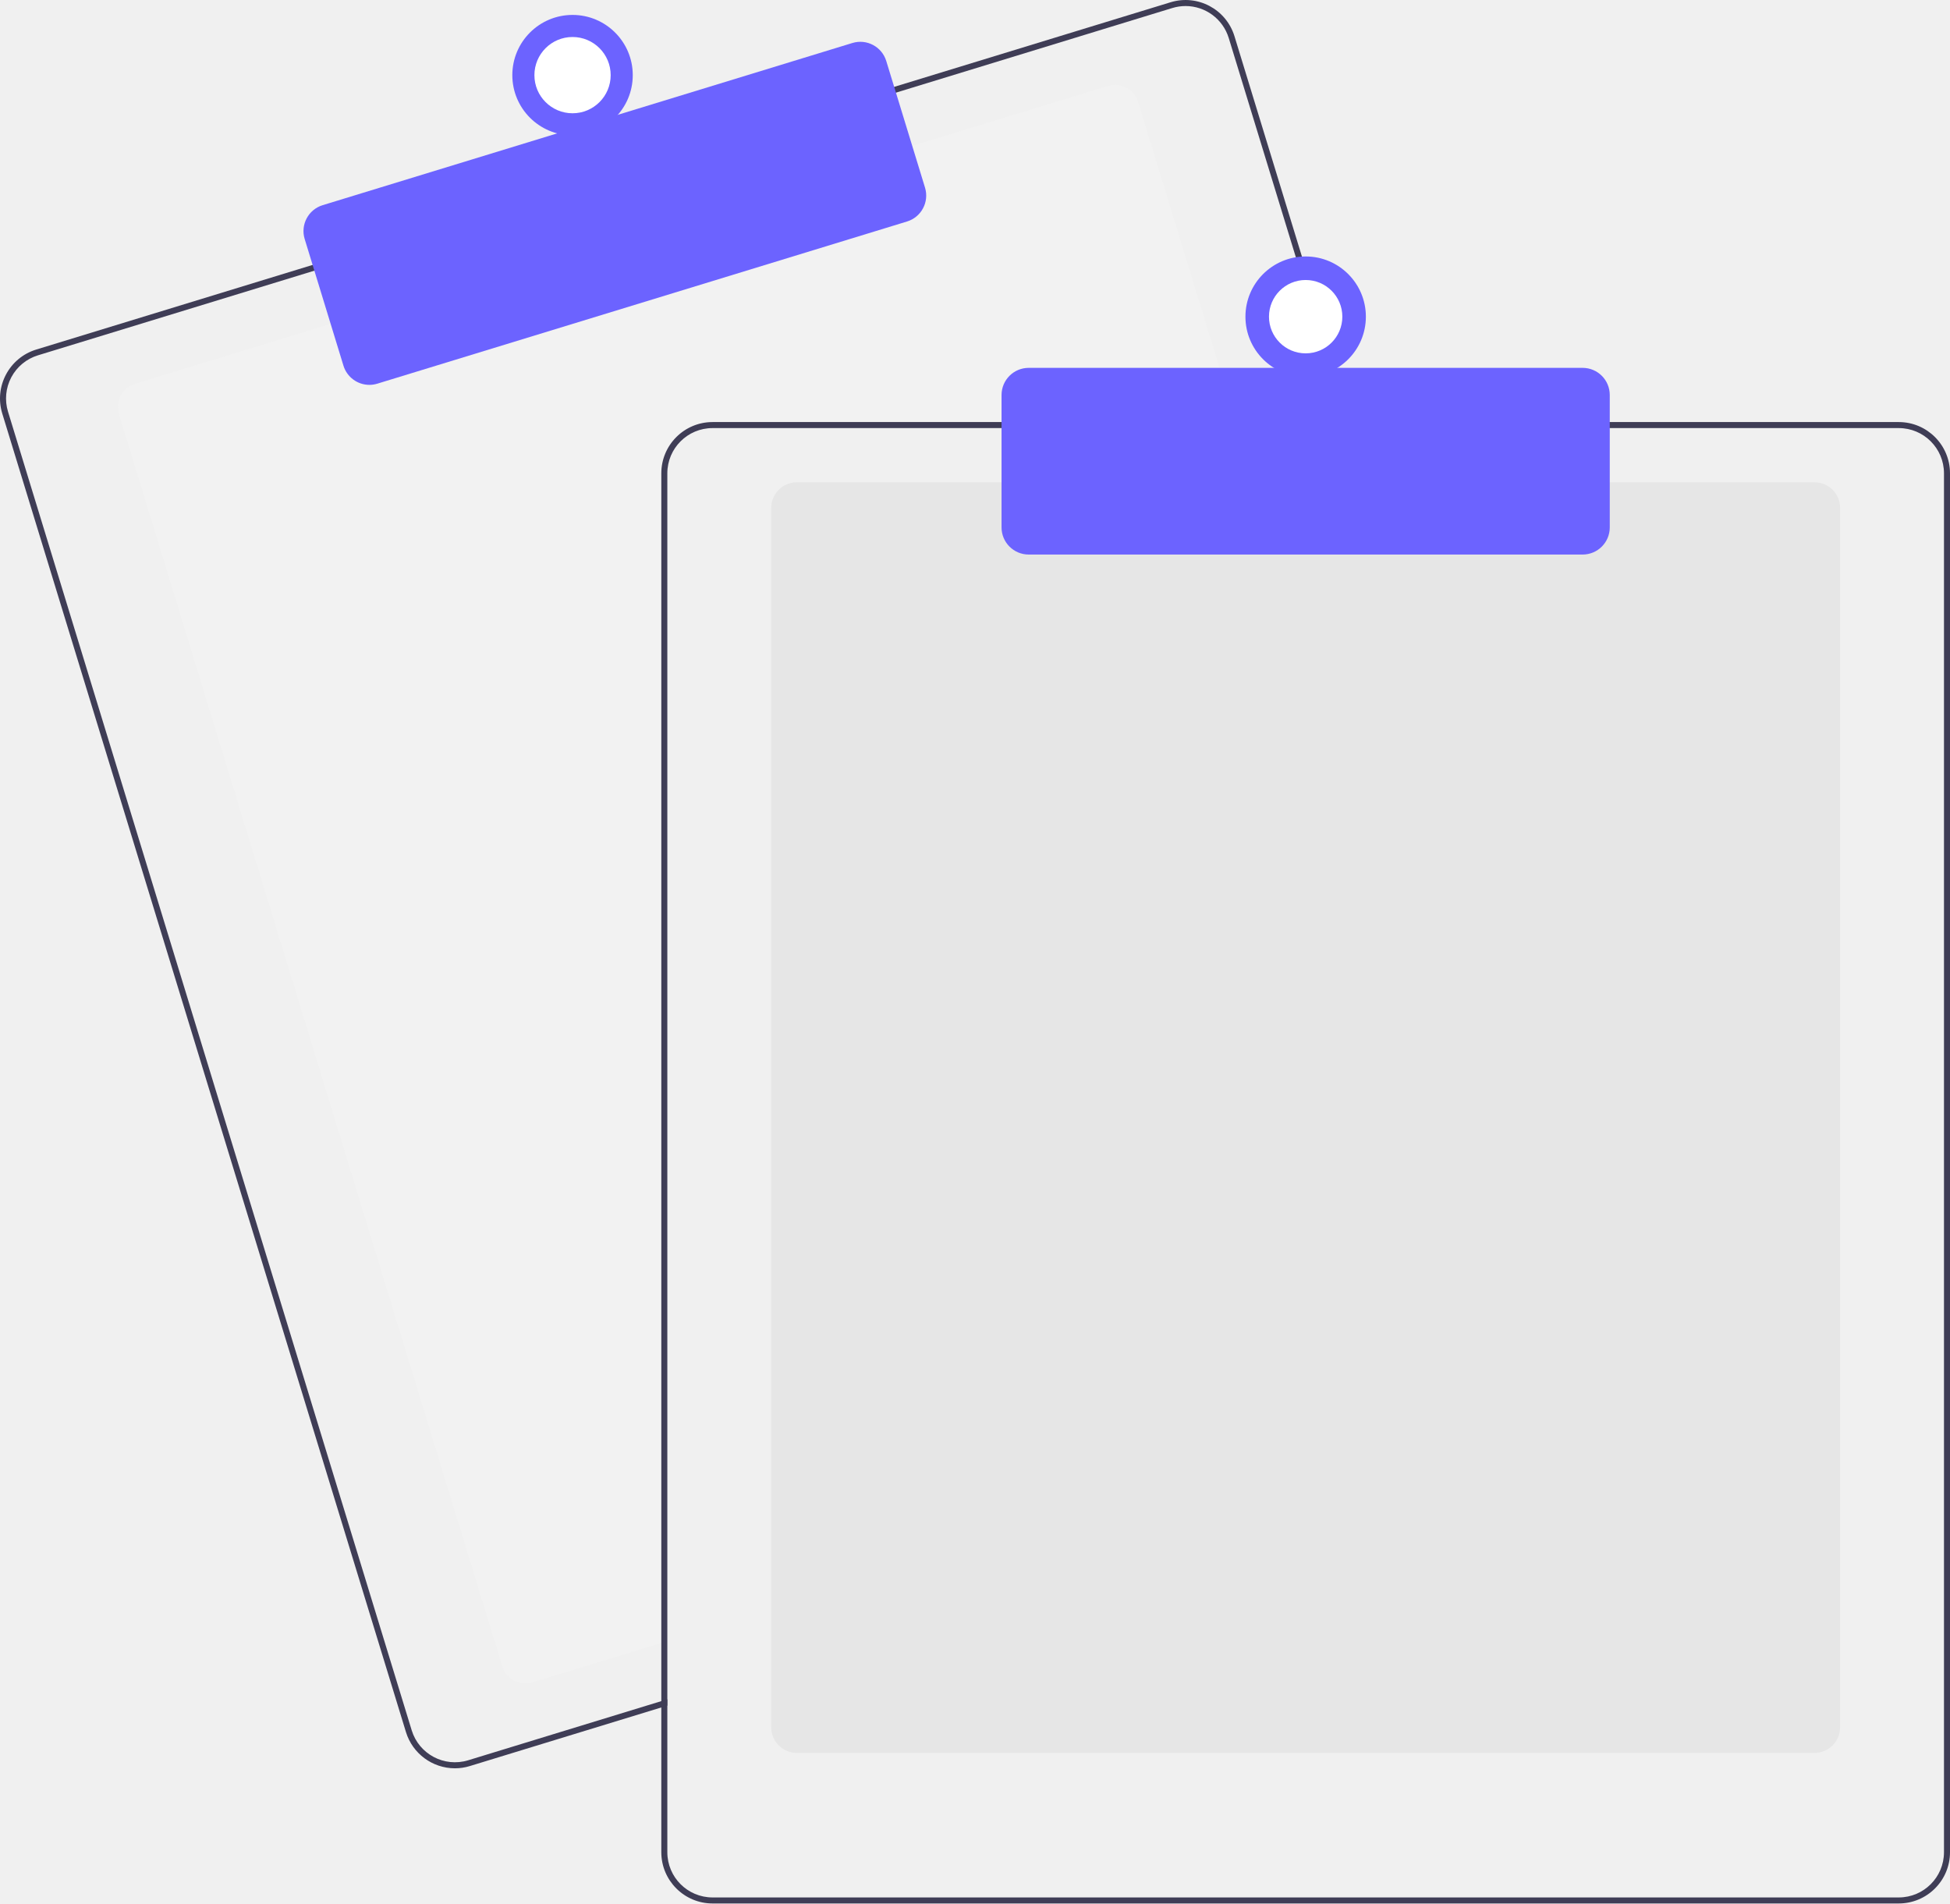
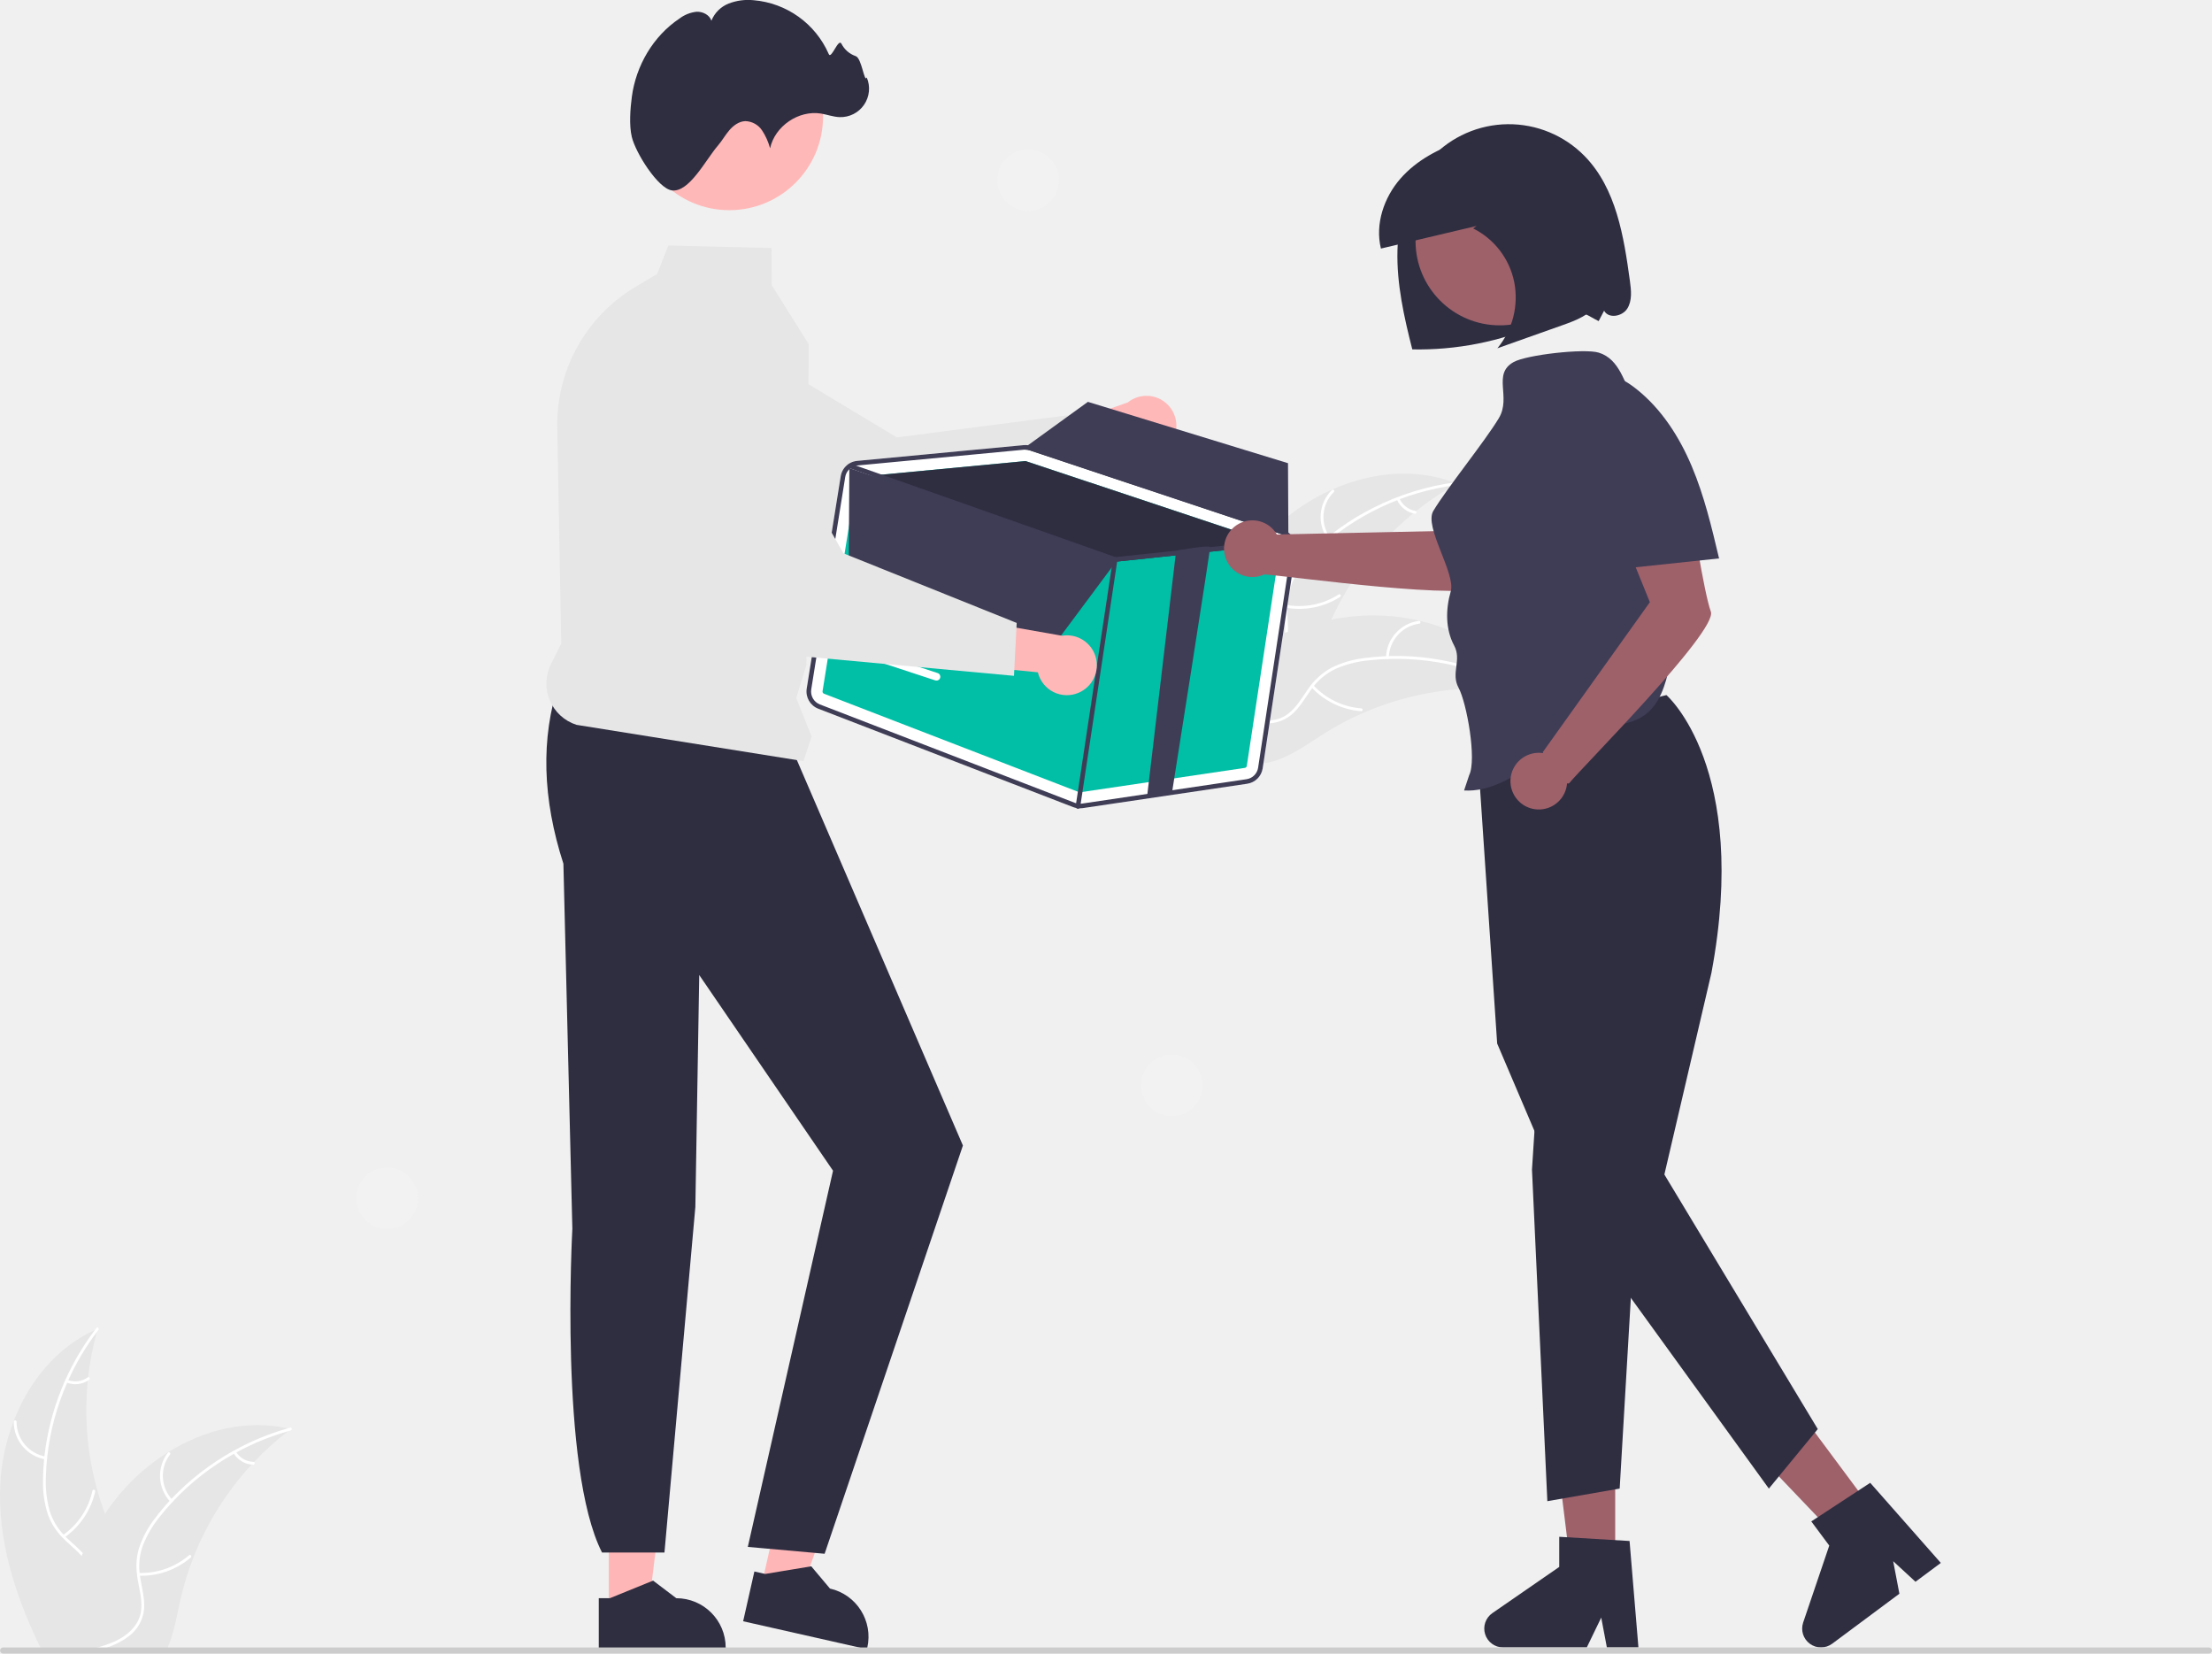
- <svg xmlns="http://www.w3.org/2000/svg" data-name="Layer 1" width="647.636" height="632.174" viewBox="0 0 647.636 632.174">
-   <path d="M687.328,276.087H512.818a15.018,15.018,0,0,0-15,15v387.85l-2,.61-42.81,13.11a8.007,8.007,0,0,1-9.99-5.31L315.678,271.397a8.003,8.003,0,0,1,5.31-9.99l65.97-20.2,191.25-58.54,65.97-20.2a7.989,7.989,0,0,1,9.99,5.3l32.55,106.32Z" transform="translate(-276.1819 -133.9131)" fill="#f2f2f2" />
-   <path d="M725.408,274.087l-39.23-128.14a16.994,16.994,0,0,0-21.23-11.28l-92.75,28.39L380.958,221.607l-92.75,28.4a17.015,17.015,0,0,0-11.28,21.23l134.08,437.93a17.027,17.027,0,0,0,16.26,12.03,16.789,16.789,0,0,0,4.97-.75l63.58-19.46,2-.62v-2.09l-2,.61-64.17,19.65a15.015,15.015,0,0,1-18.73-9.95l-134.07-437.94a14.979,14.979,0,0,1,9.95-18.73l92.75-28.4,191.24-58.54,92.75-28.4a15.156,15.156,0,0,1,4.41-.66,15.015,15.015,0,0,1,14.32,10.61l39.05,127.56.62,2h2.08Z" transform="translate(-276.1819 -133.9131)" fill="#3f3d56" />
-   <path d="M398.863,261.734a9.016,9.016,0,0,1-8.611-6.367l-12.88-42.072a8.999,8.999,0,0,1,5.971-11.24l175.939-53.864a9.009,9.009,0,0,1,11.241,5.971l12.88,42.072a9.01,9.01,0,0,1-5.971,11.241L401.492,261.339A8.976,8.976,0,0,1,398.863,261.734Z" transform="translate(-276.1819 -133.9131)" fill="#6c63ff" />
-   <circle cx="190.154" cy="24.955" r="20" fill="#6c63ff" />
-   <circle cx="190.154" cy="24.955" r="12.665" fill="#fff" />
-   <path d="M878.818,716.087h-338a8.51,8.51,0,0,1-8.5-8.5v-405a8.51,8.51,0,0,1,8.5-8.5h338a8.51,8.51,0,0,1,8.5,8.5v405A8.51,8.51,0,0,1,878.818,716.087Z" transform="translate(-276.1819 -133.9131)" fill="#e6e6e6" />
-   <path d="M723.318,274.087h-210.5a17.024,17.024,0,0,0-17,17v407.8l2-.61v-407.19a15.018,15.018,0,0,1,15-15H723.938Zm183.5,0h-394a17.024,17.024,0,0,0-17,17v458a17.024,17.024,0,0,0,17,17h394a17.024,17.024,0,0,0,17-17v-458A17.024,17.024,0,0,0,906.818,274.087Zm15,475a15.018,15.018,0,0,1-15,15h-394a15.018,15.018,0,0,1-15-15v-458a15.018,15.018,0,0,1,15-15h394a15.018,15.018,0,0,1,15,15Z" transform="translate(-276.1819 -133.9131)" fill="#3f3d56" />
-   <path d="M801.818,318.087h-184a9.01,9.01,0,0,1-9-9v-44a9.01,9.01,0,0,1,9-9h184a9.01,9.01,0,0,1,9,9v44A9.01,9.01,0,0,1,801.818,318.087Z" transform="translate(-276.1819 -133.9131)" fill="#6c63ff" />
-   <circle cx="433.636" cy="105.174" r="20" fill="#6c63ff" />
-   <circle cx="433.636" cy="105.174" r="12.182" fill="#fff" />
+ <svg xmlns="http://www.w3.org/2000/svg" data-name="Layer 1" width="862.703" height="644.786" viewBox="0 0 862.703 644.786">
+   <polygon points="629.943 612.644 612.777 612.644 604.608 546.435 629.943 546.435 629.943 612.644" fill="#9e616a" />
+   <path d="M807.651,769.992H795.341l-2.197-11.622-5.628,11.622H754.867A7.339,7.339,0,0,1,750.697,756.614l26.072-18.007v-11.749l27.424,1.637Z" transform="translate(-168.6484 -127.607)" fill="#2f2e41" />
+   <polygon points="731.923 590.981 718.148 601.224 672.085 552.969 692.415 537.851 731.923 590.981" fill="#9e616a" />
+   <path d="M925.588,737.048,915.71,744.393l-8.698-8.015,2.419,12.684-26.199,19.482a7.339,7.339,0,0,1-11.33-8.247l10.177-30.007-7.011-9.428,22.983-15.051Z" transform="translate(-168.6484 -127.607)" fill="#2f2e41" />
+   <path d="M818.576,398.647s32.569,28.138,17.542,108.352l-18.345,78.597,59.829,99.256-19.077,23.208-77.78-107.433-28.185-66.114L744.652,416.843Z" transform="translate(-168.6484 -127.607)" fill="#2f2e41" />
+   <polygon points="599.447 425.746 597.488 456.084 603.483 585.365 631.692 580.452 637.083 488.406 599.447 425.746" fill="#2f2e41" />
+   <polygon points="237.445 628.211 252.796 628.21 260.098 569.001 237.443 569.002 237.445 628.211" fill="#ffb6b6" />
+   <path d="M402.178,750.806l4.321-0,16.869-6.86,9.041,6.859H432.41A19.266,19.266,0,0,1,451.675,770.07v.626l-49.497.002Z" transform="translate(-168.6484 -127.607)" fill="#2f2e41" />
+   <polygon points="296.932 618.538 311.905 621.918 332.071 565.772 309.972 560.782 296.932 618.538" fill="#ffb6b6" />
+   <path d="M462.865,740.393l4.215.952,17.966-2.976,7.308,8.682.001 0a19.266,19.266,0,0,1,14.549,23.036l-.138.611L458.484,759.797Z" transform="translate(-168.6484 -127.607)" fill="#2f2e41" />
+   <path d="M386.652,393.843c-7.197,21.706-6.436,45.268,1.73,70.556l3.491,142.378S386.671,700.146,403.454,733.002h24.34l12.051-134.751,1.513-90.446,52.182,76.306L460.305,730.799l29.957,2.678,53.934-159.191L477.652,419.843Z" transform="translate(-168.6484 -127.607)" fill="#2f2e41" />
+   <path d="M667.346,332.015c18.617-16.777,46.309-25.212,69.537-15.805a115.466,115.466,0,0,0-51.888,59.935c-3.698,9.838-6.786,21.166-15.882,26.433-5.659,3.278-12.7,3.438-19.046,1.856-6.346-1.582-12.162-4.754-17.899-7.894l-1.632-.037C637.864,372.537,648.729,348.791,667.346,332.015Z" transform="translate(-168.6484 -127.607)" fill="#e6e6e6" />
+   <path d="M736.753,316.719A98.692,98.692,0,0,0,681.847,342.65a42.5,42.5,0,0,0-8.345,10.377,24.376,24.376,0,0,0-2.818,12.516c.101,4.058.673,8.198-.214,12.21a14.925,14.925,0,0,1-7.425,9.689c-4.546,2.613-9.759,3.437-14.886,4.065-5.692.698-11.615,1.332-16.542,4.525-.597.387-1.162-.562-.566-.948,8.572-5.555,19.42-3.534,28.637-7.241,4.301-1.73,8.107-4.766,9.454-9.357,1.178-4.015.591-8.284.454-12.392a26.011,26.011,0,0,1,2.299-12.34,39.29,39.29,0,0,1,7.916-10.659,95.749,95.749,0,0,1,24.333-17.42A100.443,100.443,0,0,1,736.743,315.615c.703-.091.709,1.015.01,1.105Z" transform="translate(-168.6484 -127.607)" fill="#fff" />
+   <path d="M686.447,337.791a14.807,14.807,0,0,1,1.632-19.104c.506-.499,1.305.265.798.764a13.711,13.711,0,0,0-1.482,17.774c.415.577-.536,1.14-.948.566Z" transform="translate(-168.6484 -127.607)" fill="#fff" />
+   <path d="M670.362,363.491a28.539,28.539,0,0,0,20.394-4.083c.598-.385,1.164.564.566.948a29.685,29.685,0,0,1-21.23,4.206c-.701-.126-.427-1.197.27-1.071Z" transform="translate(-168.6484 -127.607)" fill="#fff" />
+   <path d="M714.447,321.948a8.381,8.381,0,0,0,6.269,4.894c.702.117.427,1.188-.27,1.071a9.392,9.392,0,0,1-6.947-5.399.571.571,0,0,1,.191-.757.555.555,0,0,1,.757.191Z" transform="translate(-168.6484 -127.607)" fill="#fff" />
+   <path d="M762.461,397.115c-.44-.061-.881-.122-1.328-.176a110.379,110.379,0,0,0-17.882-.908c-.462.007-.931.021-1.392.041a116.365,116.365,0,0,0-41.75,9.61,113.005,113.005,0,0,0-15.163,8.056c-6.688,4.234-13.602,9.358-21.078,11.085a19.386,19.386,0,0,1-2.362.421l-30.889-26.745c-.04-.096-.086-.185-.126-.282l-1.282-1.011c.239-.176.49-.353.729-.528.138-.102.283-.199.421-.301.094-.066.189-.133.27-.198.031-.022.063-.044.088-.059.081-.065.164-.117.239-.176q2.103-1.49,4.235-2.955c.006-.007.006-.007.019-.008a166.157,166.157,0,0,1,34.601-18.599c.367-.139.739-.285,1.12-.411a107.831,107.831,0,0,1,16.939-4.767,95.329,95.329,0,0,1,9.553-1.334,79.272,79.272,0,0,1,24.723,1.752c16.143,3.743,30.91,12.608,39.656,26.433C762.027,396.406,762.244,396.754,762.461,397.115Z" transform="translate(-168.6484 -127.607)" fill="#e6e6e6" />
+   <path d="M762.052,397.446a98.692,98.692,0,0,0-59.452-12.353A42.5,42.5,0,0,0,689.69,388.354a24.376,24.376,0,0,0-9.785,8.297c-2.363,3.301-4.398,6.951-7.522,9.62a14.925,14.925,0,0,1-11.761,3.266c-5.203-.651-9.862-3.132-14.333-5.717-4.965-2.87-10.076-5.93-15.932-6.347-.71-.051-.59-1.149.119-1.098,10.189.726,17.633,8.871,27.225,11.46,4.476,1.208,9.343,1.075,13.182-1.779,3.358-2.496,5.459-6.258,7.823-9.621a26.011,26.011,0,0,1,9.265-8.469,39.29,39.29,0,0,1,12.738-3.745,95.749,95.749,0,0,1,29.917.742,100.443,100.443,0,0,1,32.085,11.596c.616.351-.045,1.237-.657.888Z" transform="translate(-168.6484 -127.607)" fill="#fff" />
+   <path d="M709.199,383.983a14.807,14.807,0,0,1,12.805-14.271c.705-.093.883.997.177,1.091a13.711,13.711,0,0,0-11.884,13.299c-.016.711-1.114.588-1.098-.119Z" transform="translate(-168.6484 -127.607)" fill="#fff" />
+   <path d="M680.883,394.819a28.539,28.539,0,0,0,18.742,9.018c.709.053.59,1.151-.119,1.098a29.685,29.685,0,0,1-19.483-9.424c-.484-.523.38-1.212.861-.692Z" transform="translate(-168.6484 -127.607)" fill="#fff" />
+   <path d="M741.094,388.191a8.381,8.381,0,0,0,2.058,7.682c.49.516-.374,1.205-.861.692a9.392,9.392,0,0,1-2.296-8.493.571.571,0,0,1,.609-.49.555.555,0,0,1,.49.609Z" transform="translate(-168.6484 -127.607)" fill="#fff" />
+   <path d="M219.922,754.743c-1.45,5.44-5.26,9.97-9.86,13.27-.75.54-1.52,1.04-2.3,1.51-.24.14-.48.29-.73.42q-.405.24-.81.45h-21.63c-.39-.79-.77-1.59-1.15-2.38-9.27-19.48-15.78-40.5-14.67-61.91a79.254,79.254,0,0,1,5.17-24.25c5.94-15.47,16.78-28.86,31.69-35.6.37-.17.76-.34,1.14-.5-.12.43-.24.85-.36,1.28a110.785,110.785,0,0,0-3.38,17.59c-.06.46-.11.92-.15,1.39a116.054,116.054,0,0,0,3.72,42.69c.01.03.02.07.03.1q1.275,4.605,2.96,9.07c.88,2.35,1.83,4.67,2.87,6.95C216.802,734.393,222.622,744.593,219.922,754.743Z" transform="translate(-168.6484 -127.607)" fill="#e6e6e6" />
+   <path d="M207.042,646.203c-.21.28-.42.55-.63.83a98.129,98.129,0,0,0-11.12,18.76c-.16.33-.31.66-.44,1a97.814,97.814,0,0,0-7.82,29.24,1.49,1.49,0,0,0-.02.21c-.25,2.36-.4,4.74-.46,7.12a42.48,42.48,0,0,0,1.43,13.24,23.769,23.769,0,0,0,5.46,9.42c.25.27.5.54.77.8.2.21.42.42.63.62,2.02,1.93,4.23,3.72,6.13,5.79a21.432,21.432,0,0,1,2.35,3,14.904,14.904,0,0,1,1.6,12.1c-1.36,5.06-4.47,9.33-7.65,13.4-1.59,2.04-3.23,4.1-4.65,6.28-.52.78-1,1.57-1.44,2.38h-1.26c.42-.81.88-1.6,1.38-2.38,3.65-5.75,8.84-10.69,11.53-17.02,1.82-4.27,2.37-9.11.07-13.3a17.682,17.682,0,0,0-2.43-3.38c-1.83-2.07-4.02-3.84-6.01-5.71-.5-.47-.99-.95-1.46-1.45a24.964,24.964,0,0,1-5.64-8.9,39.23,39.23,0,0,1-1.94-13.13c0-2.84.15-5.7.43-8.54.03-.36.07-.73.11-1.1a100.767,100.767,0,0,1,19.67-49.23c.2-.28.41-.55.62-.82C206.682,644.873,207.472,645.653,207.042,646.203Z" transform="translate(-168.6484 -127.607)" fill="#fff" />
+   <path d="M186.365,696.678a14.807,14.807,0,0,1-12.354-14.663.553.553,0,0,1,1.105-.024,13.711,13.711,0,0,0,11.52,13.616c.701.114.427,1.185-.27,1.071Z" transform="translate(-168.6484 -127.607)" fill="#fff" />
+   <path d="M193.164,726.224a28.539,28.539,0,0,0,11.533-17.308c.151-.695,1.222-.424,1.071.27a29.685,29.685,0,0,1-12.038,17.986c-.585.406-1.148-.544-.566-.948Z" transform="translate(-168.6484 -127.607)" fill="#fff" />
+   <path d="M194.961,665.676a8.381,8.381,0,0,0,7.893-.972c.579-.414,1.142.538.566.948a9.392,9.392,0,0,1-8.73,1.094.571.571,0,0,1-.4-.671.555.555,0,0,1,.671-.4Z" transform="translate(-168.6484 -127.607)" fill="#fff" />
+   <path d="M282.062,684.873c-.35.27-.71.54-1.06.82a110.362,110.362,0,0,0-13.29,12c-.32.33-.64.67-.95,1.01l-.01.01a116.347,116.347,0,0,0-22.66,36.14l-.03.09c-.01.03-.02.05-.03.08a114.443,114.443,0,0,0-5.03,16.42c-1.22,5.46-2.22,11.31-4.13,16.57-.29.81-.61,1.61-.95,2.38h-44.46c.15-.79.31-1.59.47-2.38a160.302,160.302,0,0,1,10.54-33.7c.16-.36.32-.72.5-1.08a108.305,108.305,0,0,1,8.61-15.35.01.01,0,0,1,.01-.01,94.956,94.956,0,0,1,5.8-7.69,79.119,79.119,0,0,1,18.72-16.24c.04-.03.09-.05.13-.08,14.04-8.71,30.68-12.86,46.59-9.27h.01C281.252,684.683,281.652,684.773,282.062,684.873Z" transform="translate(-168.6484 -127.607)" fill="#e6e6e6" />
+   <path d="M282.012,685.403c-.34.09-.68.19-1.01.29a98.589,98.589,0,0,0-20.17,8.27c-.32.17-.64.35-.96.53a98.255,98.255,0,0,0-23.79,18.59.035.035,0,0,0-.01.02c-.08.08-.17.17-.24.25-1.6,1.72-3.14,3.51-4.6,5.35a42.769,42.769,0,0,0-6.82,11.43,23.674,23.674,0,0,0-1.31,10.81c.03.37.08.73.13,1.1.04.29.08.58.13.88.66,4.01,1.8,8.03,1.48,12.12a14.909,14.909,0,0,1-6.01,10.63,23.794,23.794,0,0,1-3.68,2.34,36.852,36.852,0,0,1-5.77,2.38h-3.93c.53-.15,1.05-.3,1.58-.45a48.212,48.212,0,0,0,5.53-1.93,26.912,26.912,0,0,0,3-1.48c4.02-2.31,7.37-5.85,8.07-10.58.61-4.14-.57-8.28-1.27-12.33-.12-.7-.23-1.39-.29-2.08a24.439,24.439,0,0,1,.85-10.46,39.062,39.062,0,0,1,6.36-11.66,83.355,83.355,0,0,1,5.48-6.55q.36-.405.75-.81a100.901,100.901,0,0,1,24.21-18.73h.01a99.288,99.288,0,0,1,21.1-8.74h.01c.33-.1.67-.2,1-.29C282.532,684.123,282.692,685.213,282.012,685.403Z" transform="translate(-168.6484 -127.607)" fill="#fff" />
+   <path d="M235.116,713.252a14.807,14.807,0,0,1-1.036-19.145c.432-.564,1.329.081.896.646A13.711,13.711,0,0,0,235.977,712.56c.491.514-.372,1.203-.861.692Z" transform="translate(-168.6484 -127.607)" fill="#fff" />
+   <path d="M222.755,740.937a28.539,28.539,0,0,0,19.629-6.876c.539-.464,1.231.397.692.861a29.685,29.685,0,0,1-20.441,7.113c-.712-.028-.589-1.126.119-1.098Z" transform="translate(-168.6484 -127.607)" fill="#fff" />
+   <path d="M260.644,693.674a8.381,8.381,0,0,0,6.888,3.977c.712.019.588,1.117-.119,1.098a9.392,9.392,0,0,1-7.629-4.382.571.571,0,0,1,.084-.776.555.555,0,0,1,.776.084Z" transform="translate(-168.6484 -127.607)" fill="#fff" />
+   <path d="M625.031,300.737a11.599,11.599,0,0,1-17.767.838l-37.8,16.44,3.682-21.102,35.331-12.377a11.662,11.662,0,0,1,16.554,16.201Z" transform="translate(-168.6484 -127.607)" fill="#ffb8b8" />
+   <path d="M599.806,307.325l-87.798,39.108-.188-.067-100.067-35.659a32.96,32.96,0,0,1-14.782-42.756h0a32.924,32.924,0,0,1,46.987-14.637l74.469,44.859,72.211-9.359Z" transform="translate(-168.6484 -127.607)" fill="#e6e6e6" />
+   <path d="M1031.352,771.203a1.187,1.187,0,0,1-1.19,1.19h-860.29a1.19,1.19,0,0,1,0-2.38h860.29A1.187,1.187,0,0,1,1031.352,771.203Z" transform="translate(-168.6484 -127.607)" fill="#ccc" />
+   <path d="M481.992,424.404l-88.506-14.157a16.893,16.893,0,0,1-9.956-23.646l4.014-8.028-1.559-84.347A62.482,62.482,0,0,1,416.322,239.572l8.631-5.161,4.362-11.077,40.22.981.117,14.527,14.404,22.968-0.0.095-.904,125.014-3.97,12.901,6.002,15.006Z" transform="translate(-168.6484 -127.607)" fill="#e6e6e6" />
+   <circle cx="284.459" cy="45.41" r="36.544" fill="#ffb8b8" />
+   <path d="M415.054,180.984c-1.09-4.592-.59-11.053.026-15.677,1.615-12.121,8.346-23.645,18.573-30.47a13.38,13.38,0,0,1,6.665-2.648c2.419-.101,5.042,1.194,5.785,3.499a11.993,11.993,0,0,1,6.766-6.709,21.136,21.136,0,0,1,9.631-1.297,35.197,35.197,0,0,1,29.363,20.989c.976,2.319,3.702-6.246,4.939-4.055a9.741,9.741,0,0,0,5.524,4.853c2.423.676,3.408,10.66,4.361,8.332a11.098,11.098,0,0,1-10.611,15.475c-2.466-.092-4.825-.999-7.262-1.39-8.715-1.396-17.96,4.923-19.823,13.551a23.987,23.987,0,0,0-3.156-7.021,8.119,8.119,0,0,0-6.513-3.579c-2.48.093-4.659,1.714-6.268,3.603s-2.817,4.093-4.438,5.972c-4.755,5.513-11.187,18.37-17.965,17.432C425.303,201.103,416.542,187.253,415.054,180.984Z" transform="translate(-168.6484 -127.607)" fill="#2f2e41" />
+   <path d="M674.012,342.148a7.133,7.133,0,0,0-4.807-7.854l-98.413-32.777a7.132,7.132,0,0,0-2.933-.337l-24.667,2.333-14.154,1.343-26.119,2.468a7.155,7.155,0,0,0-6.384,5.99l-13.261,82.838a7.186,7.186,0,0,0,4.484,7.796l99.44,38.384a6.947,6.947,0,0,0,1.446.388,7.136,7.136,0,0,0,2.176.016l64.255-9.523a7.121,7.121,0,0,0,6.023-5.999Z" transform="translate(-168.6484 -127.607)" fill="#fff" />
+   <path d="M490.013,398.11l99.44,38.382a.897.897,0,0,0,.457.054l64.247-9.522a.883.883,0,0,0,.755-.752l12.92-85.067a.905.905,0,0,0-.599-.982l-.662-.224-97.758-32.546a.678.678,0,0,0-.137-.033.887.887,0,0,0-.23-.012l-60.164,5.693-4.774.448a.903.903,0,0,0-.795.748l-13.259,82.834A.897.897,0,0,0,490.013,398.11Z" transform="translate(-168.6484 -127.607)" fill="#00bfa6" />
+   <path d="M508.282,313.102l60.164-5.693a.887.887,0,0,1,.23.012.678.678,0,0,1,.137.033l97.758,32.546-25.787,2.73-9.65,1.017-27.46,2.901a1.939,1.939,0,0,1-.241-.003c-.049-.015-.098-.029-.156-.045Z" transform="translate(-168.6484 -127.607)" fill="#2f2e41" />
+   <path d="M487.758,403.952l99.44,38.382a6.722,6.722,0,0,0,1.45.38,7.224,7.224,0,0,0,2.177.027l64.247-9.522a7.135,7.135,0,0,0,6.028-6.004l12.91-85.068a7.19,7.19,0,0,0-.418-3.717c-.065-.157-.131-.314-.207-.462a6.99,6.99,0,0,0-2.264-2.698,7.138,7.138,0,0,0-1.916-.977l-.117-.041-98.292-32.738a8.955,8.955,0,0,0-1.227-.298,7.086,7.086,0,0,0-1.715-.033l-24.663,2.325-14.153,1.35L502.917,307.326a7.092,7.092,0,0,0-3.019.997,1.329,1.329,0,0,0-.202.121,1.192,1.192,0,0,0-.13.098,7.148,7.148,0,0,0-3.027,4.764l-13.27,82.843A7.194,7.194,0,0,0,487.758,403.952Zm10.542-90.357a5.3,5.3,0,0,1,1.27-2.671,4.651,4.651,0,0,1,.676-.659,5.317,5.317,0,0,1,2.324-1.084,4.059,4.059,0,0,1,.509-.072l43.985-4.155,20.965-1.995c.142-.017.273-.014.404-.022a5.007,5.007,0,0,1,.948.07,4.145,4.145,0,0,1,.845.201l98.408,32.779c.078.028.146.054.223.082a5.218,5.218,0,0,1,2.273,1.654,5.259,5.259,0,0,1,1.121,4.145l-12.921,85.077a5.349,5.349,0,0,1-4.509,4.502l-64.257,9.521a5.413,5.413,0,0,1-2.723-.31l-99.441-38.372a5.402,5.402,0,0,1-3.359-5.846Z" transform="translate(-168.6484 -127.607)" fill="#3f3d56" />
+   <path d="M499.352,308.994a.877.877,0,0,1,.268-.386,1.051,1.051,0,0,1,.129-.088c.042-.016.084-.042.126-.058a.873.873,0,0,1,.624-.011l2.07.73,101.116,35.669,23.665-2.5,13.243-1.397,28.029-2.967,2.506-.263.487-.054a.904.904,0,0,1,.952.654.739.739,0,0,1,.026.143.893.893,0,0,1-.55.922.988.988,0,0,1-.248.067l-3.409.357-27.603,2.918-9.65,1.017-27.46,2.901a1.939,1.939,0,0,1-.241-.003c-.049-.015-.098-.029-.156-.045L500.245,310.265l-.35-.124a.67.67,0,0,1-.219-.121A.91.91,0,0,1,499.352,308.994Z" transform="translate(-168.6484 -127.607)" fill="#3f3d56" />
+   <path d="M588.919,442.975a.894.894,0,0,1-.743-1.016l14.517-96.334a.894.894,0,0,1,1.017-.751l.008.001a.894.894,0,0,1,.743,1.016l-14.517,96.334a.894.894,0,0,1-1.017.751Z" transform="translate(-168.6484 -127.607)" fill="#3f3d56" />
+   <path d="M625.716,436.863l-9.655,1.019,11.293-95.535s12.895-2.335,13.24-1.398C640.806,341.508,625.808,436.251,625.716,436.863Z" transform="translate(-168.6484 -127.607)" fill="#3f3d56" />
+   <polygon points="331.25 182.533 330.99 226.1 408.116 255.488 435.813 218.284 331.25 182.533" fill="#3f3d56" />
+   <path d="M671.131,337.725a5.301,5.301,0,0,0-2.497-1.737l-98.406-32.778a5.106,5.106,0,0,0-.848-.207,5.009,5.009,0,0,0-.951-.071l.16-.997.985-.713,23.368-16.919,78.041,23.917.135,27.052Z" transform="translate(-168.6484 -127.607)" fill="#3f3d56" />
+   <path d="M503.829,380.08a1.513,1.513,0,0,1,.326.068l30.194,9.917a1.5,1.5,0,0,1-.936,2.851l-30.194-9.917a1.5,1.5,0,0,1,.61-2.919Z" transform="translate(-168.6484 -127.607)" fill="#fff" />
+   <circle cx="457.003" cy="423.236" r="12" fill="#f2f2f2" />
+   <circle cx="151.003" cy="467.236" r="12" fill="#f2f2f2" />
+   <circle cx="401.003" cy="70.236" r="12" fill="#f2f2f2" />
+   <path d="M589.34,397.729A11.599,11.599,0,0,1,573.433,389.771L532.421,385.628l13.53-16.606,36.871,6.481a11.662,11.662,0,0,1,6.518,22.226Z" transform="translate(-168.6484 -127.607)" fill="#ffb8b8" />
+   <path d="M564.115,391.141l-95.708-8.818-.131-.151L398.425,302.135a32.96,32.96,0,0,1,8.013-44.523h0a32.924,32.924,0,0,1,48.144,10.209l43.022,75.544,67.565,27.147Z" transform="translate(-168.6484 -127.607)" fill="#e6e6e6" />
+   <path d="M804.339,237.224c-2.377-17.434-5.358-36.152-17.654-48.737a41.35,41.35,0,0,0-59.744.618c-8.951,9.549-12.904,22.957-13.265,36.04s2.552,26.021,5.784,38.703a119.29,119.29,0,0,0,49.786-9.799c3.926-1.704,7.789-3.631,11.937-4.686,4.148-1.056,7.105,1.601,10.963,3.453l2.118-4.055c1.734,3.227,7.102,2.27,9.05-.832C805.26,244.826,804.834,240.853,804.339,237.224Z" transform="translate(-168.6484 -127.607)" fill="#2f2e41" />
+   <path d="M736.532,334.532l-69.876,1.494a11.055,11.055,0,1,0-4.94,15.574c9.268.527,81.772,10.817,86.097,4.185,4.39-6.731,27.824-30.486,27.824-30.486l-18.013-25.644Z" transform="translate(-168.6484 -127.607)" fill="#9e616a" />
+   <circle cx="584.911" cy="94.035" r="32.83" fill="#9e616a" />
+   <path d="M599.361,299.184" transform="translate(-168.6484 -127.607)" fill="#00bfa6" />
+   <path d="M806.142,284.811c-3.869-7.7-5.749-17.212-13.997-19.708-5.57-1.686-28.097.84-33.173,3.686-8.444,4.733-.792,13.602-5.773,21.902-5.415,9.023-20.132,27.13-25.547,36.152-3.723,6.203,8.817,24.409,6.804,31.358-2.013,6.948-2.11,14.747,1.32,21.117,3.069,5.701-1.371,10.745,1.715,16.437,3.21,5.92,7.148,28.053,4.161,34.088l-2,6c19.847,1.166,36.535-22.544,56.258-25.042,4.899-.62,9.986-1.431,14.023-4.274,5.946-4.189,8.297-11.789,9.766-18.913A159.326,159.326,0,0,0,806.142,284.811Z" transform="translate(-168.6484 -127.607)" fill="#3f3d56" />
+   <path d="M835.898,366.112c-2.764-7.546-7.769-40.537-7.769-40.537l-31.324-.918,15.314,37.772-41.79,58.503s.077.129.218.358a11.052,11.052,0,1,0,9.27,11.745.763.763,0,0,0,.958-.164C785.425,427.035,838.662,373.658,835.898,366.112Z" transform="translate(-168.6484 -127.607)" fill="#9e616a" />
+   <path d="M839.083,345.277c-2.875-12.135-5.772-24.335-10.619-35.826s-11.787-22.343-21.547-30.105c-3.12-2.482-6.609-4.672-10.521-5.444-3.911-.772-8.32.092-11.067,2.981-4.396,4.624-3.073,12.045-1.461,18.218Q791,322.402,798.131,349.703q20.594-2.183,41.188-4.366Z" transform="translate(-168.6484 -127.607)" fill="#3f3d56" />
+   <path d="M793.787,226.196c-1.209-7.942-2.472-15.95-5.312-23.429-2.84-7.478-7.419-14.482-13.986-18.719-10.399-6.707-23.862-5.414-35.521-1.555-9.016,2.984-17.818,7.519-24.176,14.809-6.358,7.291-9.93,17.694-7.564,27.227q18.655-4.407,37.309-8.815l-1.361.962a30.038,30.038,0,0,1,16.031,20.893,31.122,31.122,0,0,1-6.566,25.848q12.722-4.513,25.445-9.026c5.235-1.857,10.838-3.997,13.943-8.76C795.627,240.107,794.791,232.787,793.787,226.196Z" transform="translate(-168.6484 -127.607)" fill="#2f2e41" />
</svg>
